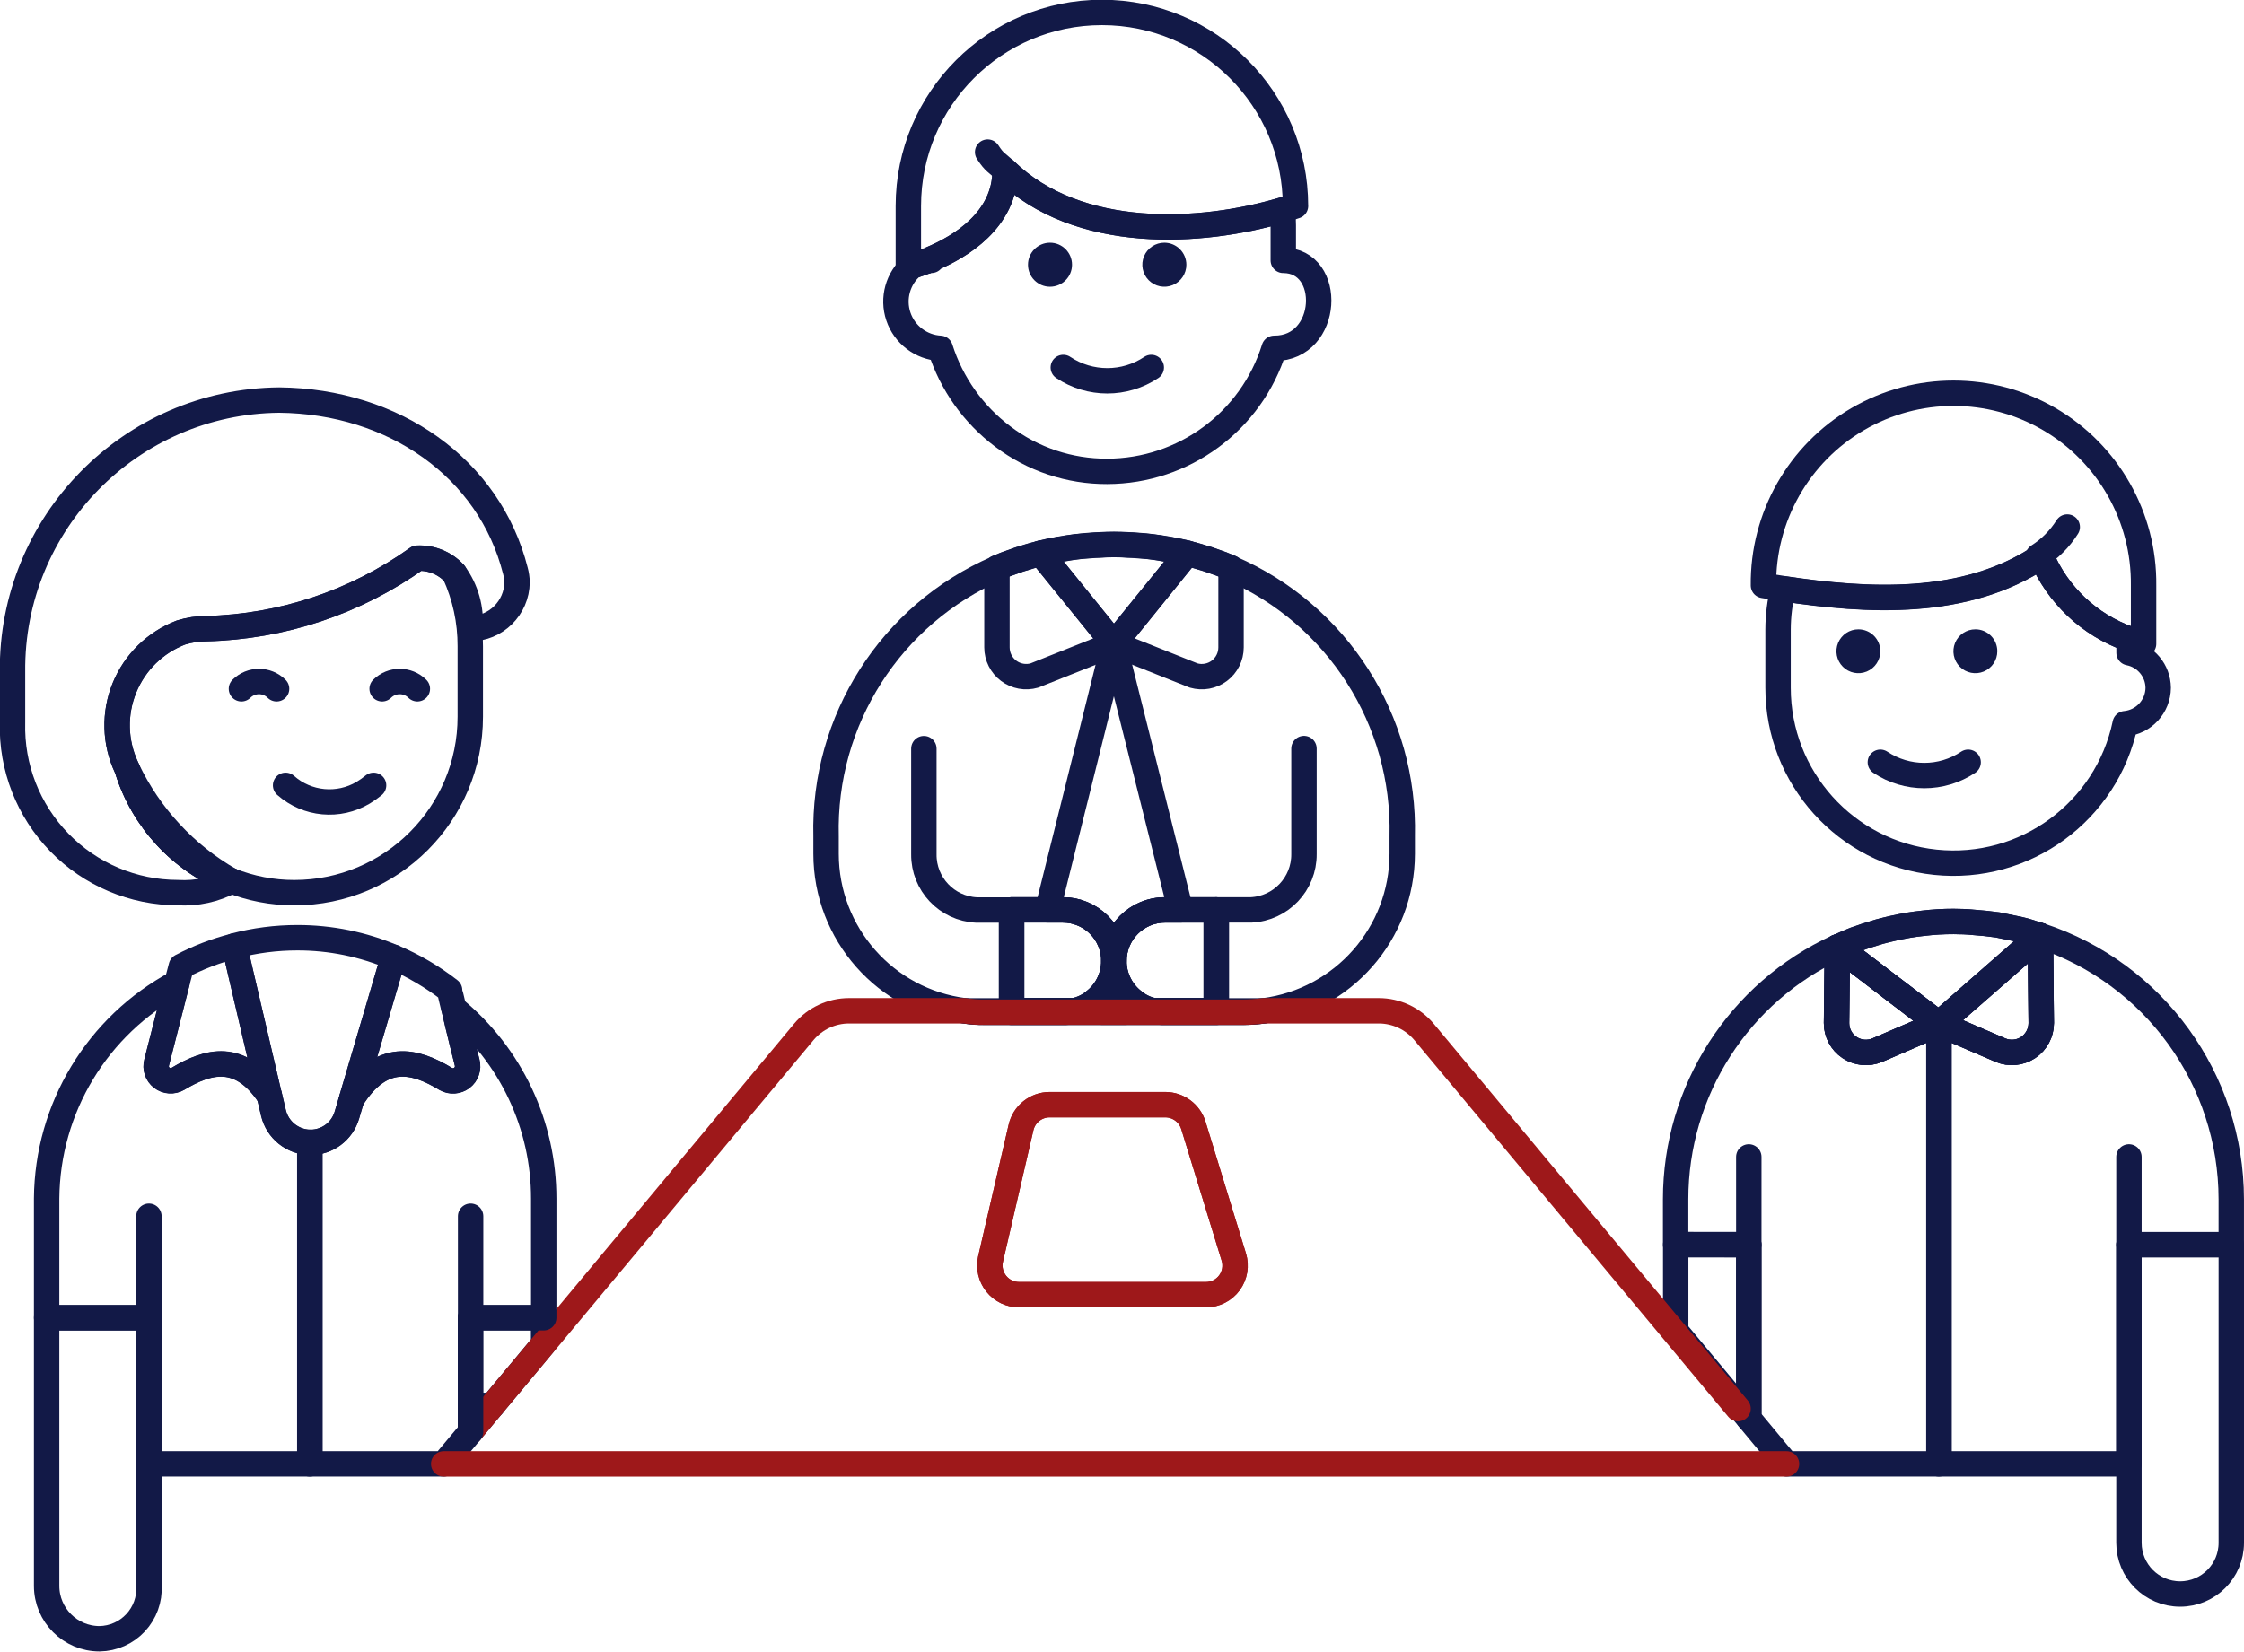
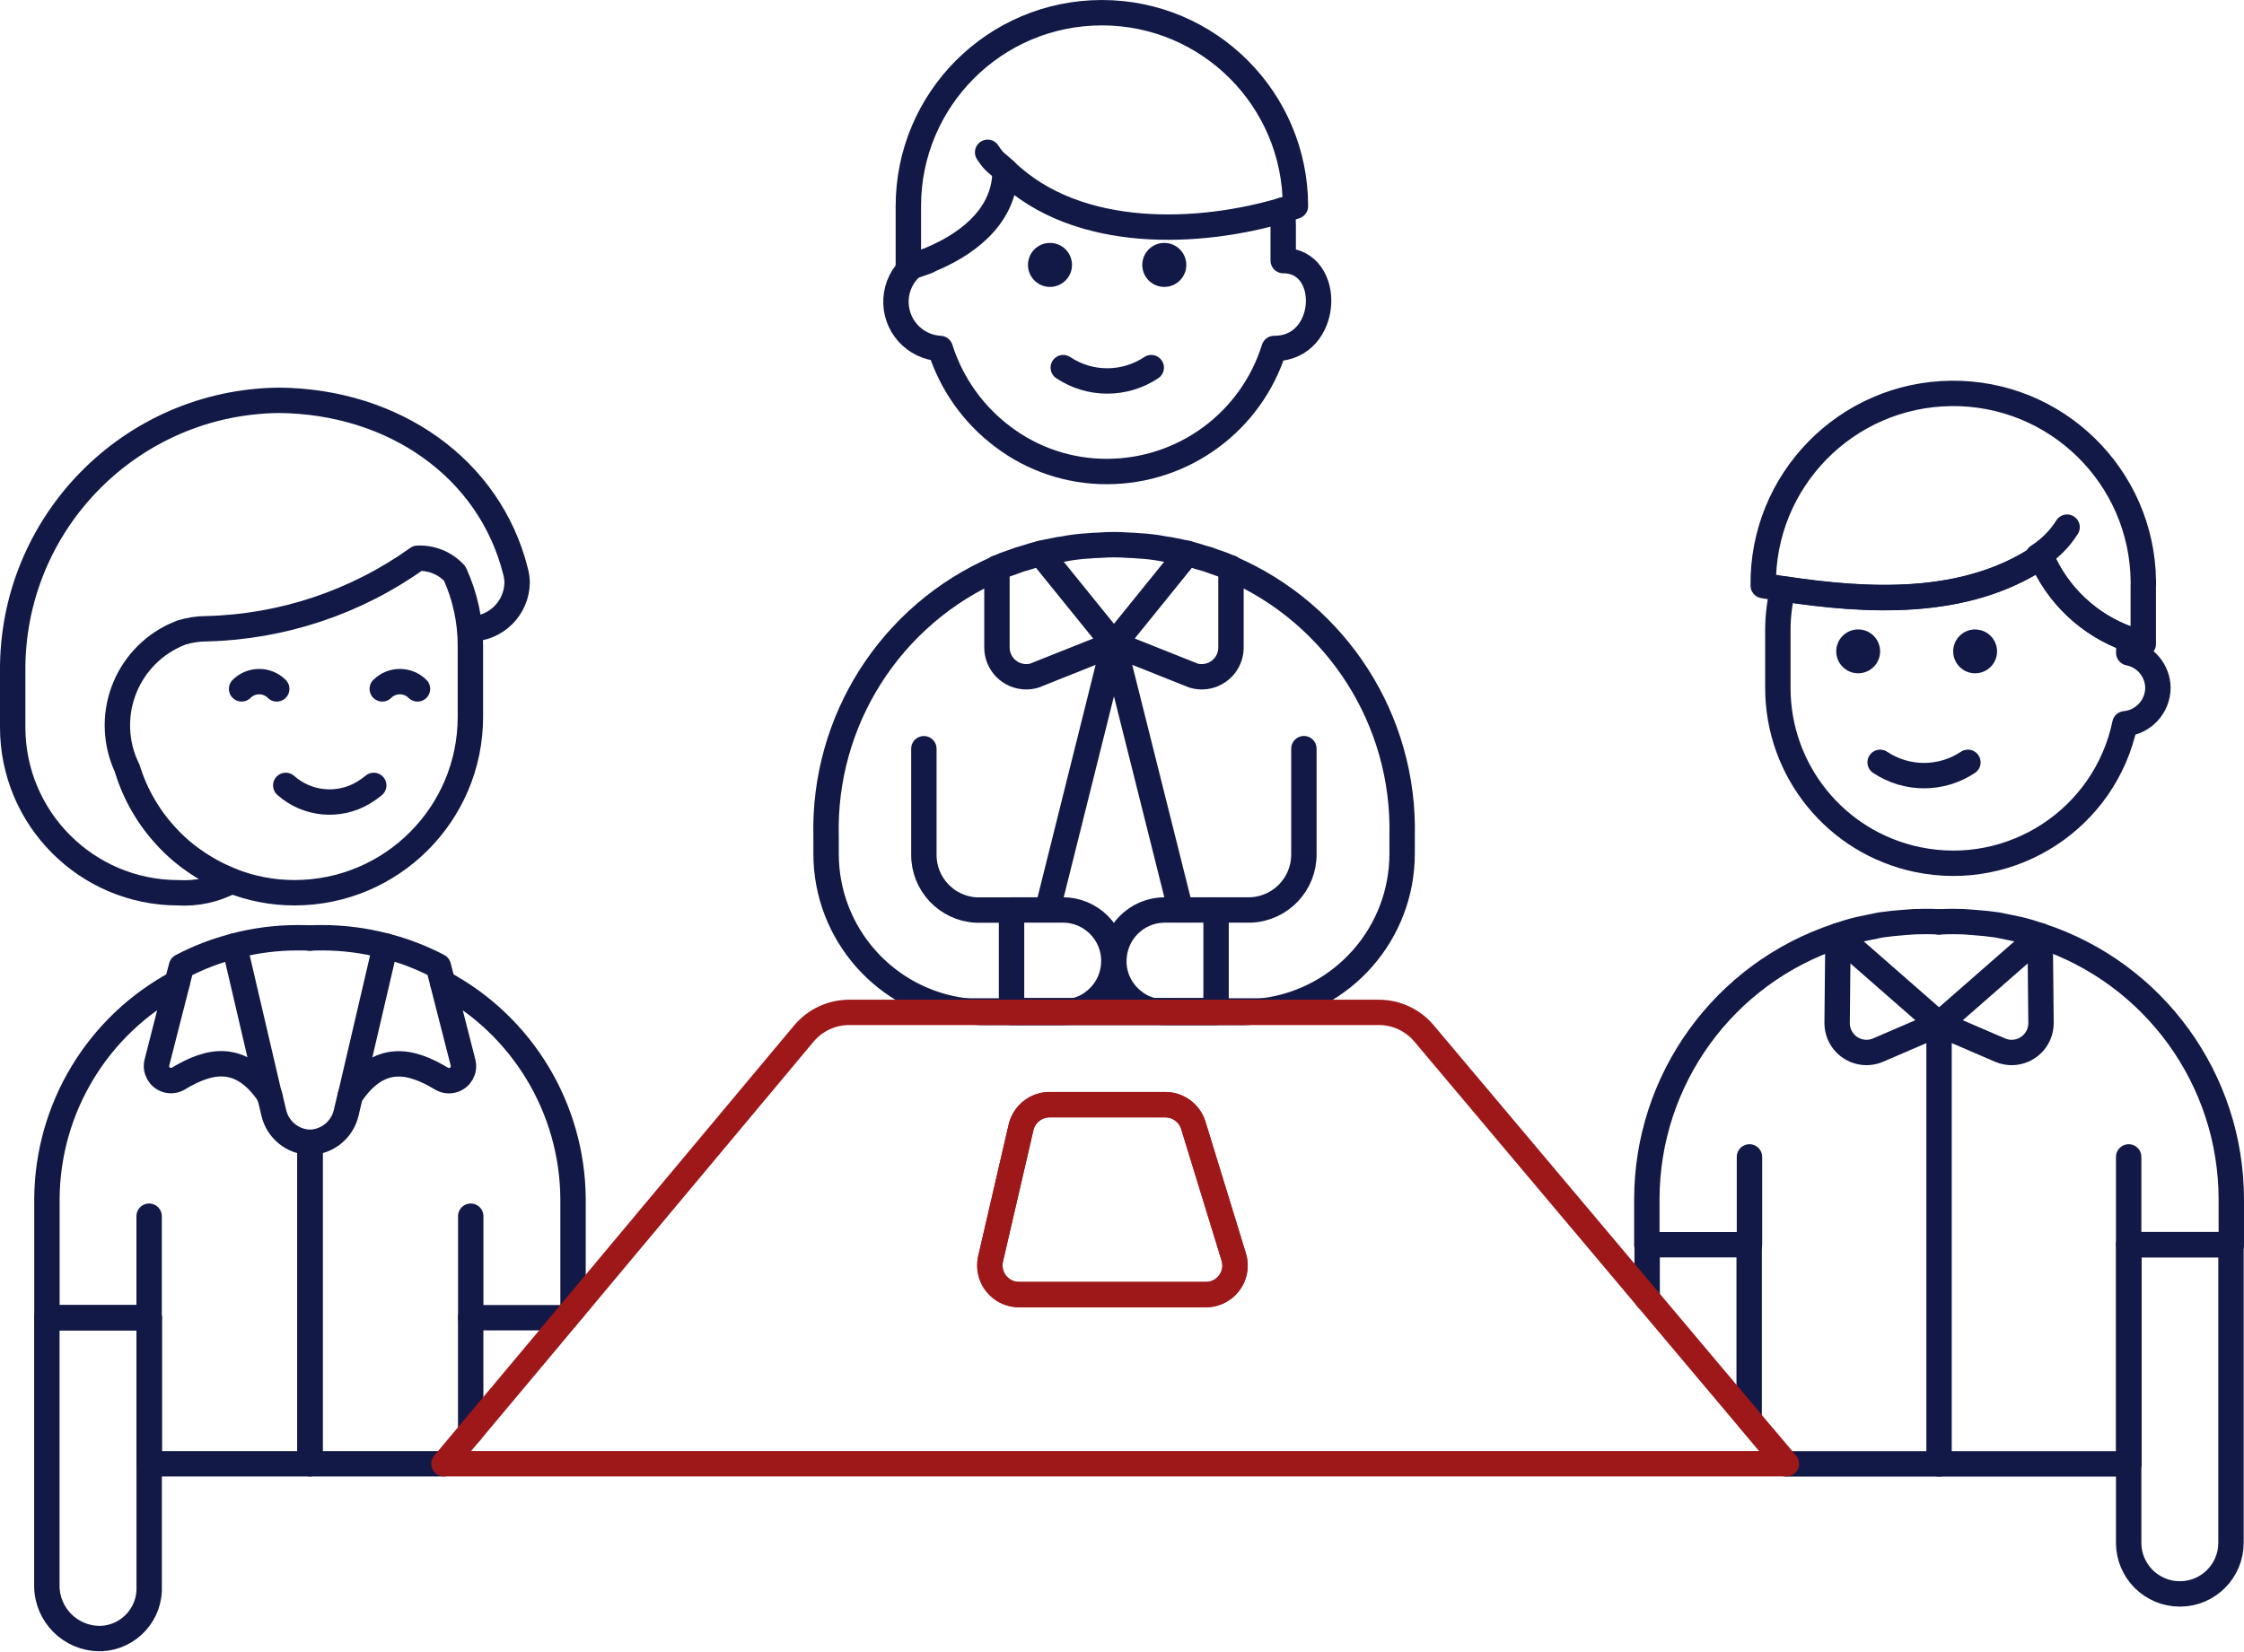
- <svg xmlns="http://www.w3.org/2000/svg" width="88.355" height="65.043" viewBox="0 0 88.355 65.043">
-   <g id="Group_183" data-name="Group 183" transform="translate(0.5 0.5)">
-     <g id="Group_106" data-name="Group 106" transform="translate(18.03 54.853)">
-       <g id="Group_105" data-name="Group 105">
-         <line id="Line_16" data-name="Line 16" x1="0.864" stroke-width="1" stroke="#121947" stroke-linecap="round" stroke-linejoin="round" fill="none" />
+ <svg xmlns="http://www.w3.org/2000/svg" width="88.376" height="65.053" viewBox="0 0 88.376 65.053">
+   <g id="Group_3421" data-name="Group 3421" transform="translate(5548.609 -7840.09)">
+     <g id="Group_183" data-name="Group 183">
+       <path id="Path_108" data-name="Path 108" d="M-5463.623,7867.188a1.433,1.433,0,0,1-1.3,1.415,6.907,6.907,0,0,1-8.174,5.348,6.907,6.907,0,0,1-5.494-6.763v-2.3a6.7,6.7,0,0,1,.2-1.6c3.3.5,7.173.737,10.166-1.277a5.888,5.888,0,0,0,3.454,3.259v.539A1.42,1.42,0,0,1-5463.623,7867.188Z" fill="none" stroke="#121947" stroke-linecap="round" stroke-linejoin="round" stroke-width="1" />
+       <g id="Group_107" data-name="Group 107">
+         <path id="Path_114" data-name="Path 114" d="M-5470.819,7864.886a.864.864,0,0,0-.867.861.864.864,0,0,0,.861.867.864.864,0,0,0,.867-.861v0a.862.862,0,0,0-.86-.864Z" fill="#121947" />
+       </g>
+       <g id="Group_108" data-name="Group 108">
+         <path id="Path_115" data-name="Path 115" d="M-5475.425,7864.886a.864.864,0,0,0-.867.861.864.864,0,0,0,.861.867.864.864,0,0,0,.867-.861v0A.864.864,0,0,0-5475.425,7864.886Z" fill="#121947" />
+       </g>
+       <path id="Path_116" data-name="Path 116" d="M-5471.106,7870.122a3.116,3.116,0,0,1-3.457,0" fill="none" stroke="#121947" stroke-linecap="round" stroke-linejoin="round" stroke-width="1" />
+       <path id="Path_117" data-name="Path 117" d="M-5464.2,7863.16v2.3a4.9,4.9,0,0,1-.576-.195,5.889,5.889,0,0,1-3.454-3.259c-2.993,2.013-6.862,1.773-10.166,1.276-.265-.045-.52-.079-.771-.124a7.485,7.485,0,0,1,7.4-7.57,7.486,7.486,0,0,1,7.57,7.4c0,.057,0,.115,0,.172Z" fill="none" stroke="#121947" stroke-linecap="round" stroke-linejoin="round" stroke-width="1" />
+       <path id="Path_118" data-name="Path 118" d="M-5467.2,7860.857a3.706,3.706,0,0,1-1.149,1.152" fill="none" stroke="#121947" stroke-linecap="round" stroke-linejoin="round" stroke-width="1" />
+       <path id="Path_123" data-name="Path 123" d="M-5530.083,7865.553v2.773a6.93,6.93,0,0,1-6.927,6.933h0a6.744,6.744,0,0,1-2.522-.486,6.893,6.893,0,0,1-4.052-4.374l-.034-.079a3.91,3.91,0,0,1,1.89-5.2c.086-.04.173-.077.262-.111a3.4,3.4,0,0,1,.991-.15,14.924,14.924,0,0,0,8.311-2.776,1.866,1.866,0,0,1,1.463.6A6.808,6.808,0,0,1-5530.083,7865.553Z" fill="none" stroke="#121947" stroke-linecap="round" stroke-linejoin="round" stroke-width="1" />
+       <path id="Path_124" data-name="Path 124" d="M-5537.355,7871.031a2.6,2.6,0,0,0,3.058.288,3.4,3.4,0,0,0,.407-.288" fill="none" stroke="#121947" stroke-linecap="round" stroke-linejoin="round" stroke-width="1" />
+       <path id="Path_125" data-name="Path 125" d="M-5539.094,7867.228a.981.981,0,0,1,1.384,0" fill="none" stroke="#121947" stroke-linecap="round" stroke-linejoin="round" stroke-width="1" />
+       <path id="Path_126" data-name="Path 126" d="M-5533.554,7867.228a.985.985,0,0,1,1.387,0" fill="none" stroke="#121947" stroke-linecap="round" stroke-linejoin="round" stroke-width="1" />
+       <path id="Path_127" data-name="Path 127" d="M-5539.492,7874.8a3.95,3.95,0,0,1-2.1.46,6.522,6.522,0,0,1-6.517-6.527c0-.057,0-.115,0-.173v-1.994a10.6,10.6,0,0,1,10.493-10.706h.007c4.513.045,8.277,2.672,9.3,6.724a1.9,1.9,0,0,1,.066.45,1.85,1.85,0,0,1-1.855,1.83" fill="none" stroke="#121947" stroke-linecap="round" stroke-linejoin="round" stroke-width="1" />
+       <path id="Path_2565" data-name="Path 2565" d="M-5543.59,7870.4a6.848,6.848,0,0,0,1.53,2.64,6.18,6.18,0,0,0,1.16,1,6.832,6.832,0,0,0,1.36.73" fill="none" stroke="#121947" stroke-linecap="round" stroke-linejoin="round" stroke-width="1" />
+       <path id="Path_132" data-name="Path 132" d="M-5500.135,7862.478v-.011a6.021,6.021,0,0,0-.633-.243,3.982,3.982,0,0,0-.531-.172c-.184-.057-.367-.116-.551-.161s-.37-.079-.553-.116a2.871,2.871,0,0,0-.333-.056,7.184,7.184,0,0,0-1.036-.127c-.138-.011-.265-.023-.4-.023a7.155,7.155,0,0,0-1.13,0c-.138,0-.263.011-.4.023a7.178,7.178,0,0,0-1.036.127,2.837,2.837,0,0,0-.333.056c-.186.037-.37.071-.553.116s-.37.1-.553.161a4.07,4.07,0,0,0-.528.172,6.045,6.045,0,0,0-.635.243v.011a11.2,11.2,0,0,0-6.735,10.559v.689a6.234,6.234,0,0,0,5.459,6.185,4.419,4.419,0,0,0,.782.056h10.2a6.172,6.172,0,0,0,.8-.056,6.243,6.243,0,0,0,5.445-6.185v-.689A11.2,11.2,0,0,0-5500.135,7862.478Zm-3.026,17.432a1.807,1.807,0,0,1-.782-.359,1.99,1.99,0,0,1-.8-1.6,2,2,0,0,1-.794,1.6,1.807,1.807,0,0,1-.782.359h-2.452v-3.973h2.016a2.01,2.01,0,0,1,2.014,2.006v.01a2.01,2.01,0,0,1,2-2.016h2.025v3.973Z" fill="none" stroke="#121947" stroke-linecap="round" stroke-linejoin="round" stroke-width="1" />
+       <path id="Path_133" data-name="Path 133" d="M-5498.106,7848.371a5.229,5.229,0,0,1,.034.6v1.384c1.979,0,1.84,3.464-.345,3.464h-.014a6.9,6.9,0,0,1-6.574,4.846,6.755,6.755,0,0,1-4.109-1.37,6.981,6.981,0,0,1-2.465-3.476,1.843,1.843,0,0,1-1.742-1.941,1.842,1.842,0,0,1,.649-1.307" fill="none" stroke="#121947" stroke-linecap="round" stroke-linejoin="round" stroke-width="1" />
+       <g id="Group_109" data-name="Group 109">
+         <path id="Path_134" data-name="Path 134" d="M-5502.752,7849.659a.867.867,0,0,0-.87.864.867.867,0,0,0,.864.87.867.867,0,0,0,.87-.864v0A.869.869,0,0,0-5502.752,7849.659Z" fill="#121947" />
+       </g>
+       <g id="Group_110" data-name="Group 110">
+         <path id="Path_135" data-name="Path 135" d="M-5507.257,7849.659a.867.867,0,0,0-.867.867.867.867,0,0,0,.867.867.867.867,0,0,0,.867-.867.866.866,0,0,0-.867-.867Z" fill="#121947" />
+       </g>
+       <path id="Path_136" data-name="Path 136" d="M-5506.734,7854.573a3.122,3.122,0,0,0,3.465,0" fill="none" stroke="#121947" stroke-linecap="round" stroke-linejoin="round" stroke-width="1" />
+       <path id="Path_137" data-name="Path 137" d="M-5509.346,7862.466v3.132a1.154,1.154,0,0,0,1.153,1.153,1.166,1.166,0,0,0,.321-.046l3.132-1.248-2.886-3.567" fill="none" stroke="#121947" stroke-linecap="round" stroke-linejoin="round" stroke-width="1" />
+       <path id="Path_138" data-name="Path 138" d="M-5501.851,7861.89l-2.884,3.567,3.132,1.248a1.152,1.152,0,0,0,1.428-.784,1.148,1.148,0,0,0,.046-.323v-3.132" fill="none" stroke="#121947" stroke-linecap="round" stroke-linejoin="round" stroke-width="1" />
+       <path id="Path_140" data-name="Path 140" d="M-5507.339,7875.871l2.6-10.411,2.609,10.411" fill="none" stroke="#121947" stroke-linecap="round" stroke-linejoin="round" stroke-width="1" />
+       <path id="Path_141" data-name="Path 141" d="M-5512.224,7869.586v4.161a2.175,2.175,0,0,0,2.07,2.194h1.385" fill="none" stroke="#121947" stroke-linecap="round" stroke-linejoin="round" stroke-width="1" />
+       <path id="Path_142" data-name="Path 142" d="M-5497.257,7869.583v4.154a2.185,2.185,0,0,1-2.084,2.2h-1.37" fill="none" stroke="#121947" stroke-linecap="round" stroke-linejoin="round" stroke-width="1" />
+       <path id="Path_143" data-name="Path 143" d="M-5512.663,7850.573h-.011c-.1.034-.161.048-.161.048v-2.409a7.622,7.622,0,0,1,7.622-7.622,7.622,7.622,0,0,1,7.622,7.622h0c-.161.059-.333.1-.517.161-3.18.946-8.037,1.234-10.918-1.564,0,1.957-1.771,3.016-2.9,3.488a1.719,1.719,0,0,1-.184.082" fill="none" stroke="#121947" stroke-linecap="round" stroke-linejoin="round" stroke-width="1" />
+       <path id="Path_144" data-name="Path 144" d="M-5512.109,7850.377c-.232.093-.426.15-.553.195" fill="none" stroke="#121947" stroke-linecap="round" stroke-linejoin="round" stroke-width="1" />
+       <path id="Path_145" data-name="Path 145" d="M-5512.109,7850.377c-.232.093-.426.15-.553.195" fill="none" stroke="#121947" stroke-linecap="round" stroke-linejoin="round" stroke-width="1" />
+       <path id="Path_146" data-name="Path 146" d="M-5509.027,7846.813c-.35-.342-.4-.285-.686-.723" fill="none" stroke="#121947" stroke-linecap="round" stroke-linejoin="round" stroke-width="1" />
+       <path id="Path_149" data-name="Path 149" d="M-5506.316,7879.915a1.443,1.443,0,0,1-.438.056h-2.016v-.056Z" fill="none" stroke="#121947" stroke-linecap="round" stroke-linejoin="round" stroke-width="1" />
+       <path id="Path_151" data-name="Path 151" d="M-5500.711,7879.915v.056h-2.013a1.443,1.443,0,0,1-.438-.056Z" fill="none" stroke="#121947" stroke-linecap="round" stroke-linejoin="round" stroke-width="1" />
+       <path id="Path_152" data-name="Path 152" d="M-5498.844,7879.915a6.075,6.075,0,0,1-.8.056h-10.2a4.461,4.461,0,0,1-.782-.056Z" fill="none" stroke="#121947" stroke-linecap="round" stroke-linejoin="round" stroke-width="1" />
+       <path id="Path_153" data-name="Path 153" d="M-5501.111,7891.091h-7.36a1.15,1.15,0,0,1-1.154-1.148,1.122,1.122,0,0,1,.027-.252l1.2-5.182a1.156,1.156,0,0,1,1.127-.9h4.561a1.158,1.158,0,0,1,1.1.819l1.59,5.179a1.146,1.146,0,0,1-.757,1.433A1.14,1.14,0,0,1-5501.111,7891.091Z" fill="none" stroke="#9e181a" stroke-linecap="round" stroke-linejoin="round" stroke-width="1" />
+       <path id="Path_154" data-name="Path 154" d="M-5501.113,7891.09h-7.359a1.15,1.15,0,0,1-1.154-1.148,1.181,1.181,0,0,1,.027-.252l1.2-5.182a1.156,1.156,0,0,1,1.127-.9h4.561a1.158,1.158,0,0,1,1.1.819l1.59,5.179a1.146,1.146,0,0,1-.757,1.433,1.159,1.159,0,0,1-.334.051Z" fill="none" stroke="#9e181a" stroke-linecap="round" stroke-linejoin="round" stroke-width="1" />
+       <g id="Group_3417" data-name="Group 3417">
+         <path id="Path_130" data-name="Path 130" d="M-5542.734,7892v10.559a1.98,1.98,0,0,1-1.871,2.081l-.075,0a2.084,2.084,0,0,1-2.084-2.084V7892Z" fill="none" stroke="#121947" stroke-linecap="round" stroke-linejoin="round" stroke-width="1" />
+         <path id="Path_131" data-name="Path 131" d="M-5536.4,7885.092v12.663h-6.331V7892h-4.03v-4.693a9.719,9.719,0,0,1,5.134-8.5l-.8,3.132a.572.572,0,0,0,.4.7.573.573,0,0,0,.44-.057c1.186-.714,2.454-1.059,3.6.666l.161.681A1.506,1.506,0,0,0-5536.4,7885.092Z" fill="none" stroke="#121947" stroke-linecap="round" stroke-linejoin="round" stroke-width="1" />
+         <line id="Line_19" data-name="Line 19" y1="4.001" transform="translate(-5542.736 7888.002)" fill="none" stroke="#121947" stroke-linecap="round" stroke-linejoin="round" stroke-width="1" />
+         <path id="Path_155" data-name="Path 155" d="M-5539.376,7877.354a9.766,9.766,0,0,1,2.488-.322c.16,0,.32,0,.48.011" fill="none" stroke="#121947" stroke-linecap="round" stroke-linejoin="round" stroke-width="1" />
+         <path id="Path_156" data-name="Path 156" d="M-5541.633,7878.814l.172-.655a9.534,9.534,0,0,1,2.084-.8v0l.127.528,1.254,5.377" fill="none" stroke="#121947" stroke-linecap="round" stroke-linejoin="round" stroke-width="1" />
+       </g>
+       <g id="Group_3418" data-name="Group 3418">
+         <path id="Path_131-2" data-name="Path 131" d="M-5531.13,7897.755h-5.273v-12.663a1.506,1.506,0,0,0,1.427-1.159l.161-.681c1.146-1.725,2.414-1.38,3.6-.666a.573.573,0,0,0,.44.057.572.572,0,0,0,.4-.7l-.8-3.132a9.719,9.719,0,0,1,5.134,8.5v4.369" fill="none" stroke="#121947" stroke-linecap="round" stroke-linejoin="round" stroke-width="1" />
+         <path id="Path_131-3" data-name="Path 131" d="M-5526.315,7892h-3.757v4.494" fill="none" stroke="#121947" stroke-linecap="round" stroke-linejoin="round" stroke-width="1" />
+         <line id="Line_19-2" data-name="Line 19" y2="4.001" transform="translate(-5530.07 7888.002)" fill="none" stroke="#121947" stroke-linecap="round" stroke-linejoin="round" stroke-width="1" />
+         <path id="Path_155-2" data-name="Path 155" d="M-5536.4,7877.043c.16-.007.32-.011.48-.011a9.766,9.766,0,0,1,2.488.322" fill="none" stroke="#121947" stroke-linecap="round" stroke-linejoin="round" stroke-width="1" />
+         <path id="Path_156-2" data-name="Path 156" d="M-5534.811,7883.259l1.254-5.377.127-.528v0a9.525,9.525,0,0,1,2.084.8l.172.655" fill="none" stroke="#121947" stroke-linecap="round" stroke-linejoin="round" stroke-width="1" />
+       </g>
+       <g id="Group_3419" data-name="Group 3419">
+         <path id="Path_111" data-name="Path 111" d="M-5468.248,7876.955a10.938,10.938,0,0,1,7.515,10.386v1.785h-4.03v8.633h-7.48v-17.328" fill="none" stroke="#121947" stroke-linecap="round" stroke-linejoin="round" stroke-width="1" />
+         <path id="Path_112" data-name="Path 112" d="M-5472.242,7876.407c.187-.01.375-.015.562-.015a7.9,7.9,0,0,1,.8.037c.322.023.633.056.943.1q.432.089.83.172a7.494,7.494,0,0,1,.819.245" fill="none" stroke="#121947" stroke-linecap="round" stroke-linejoin="round" stroke-width="1" />
+         <path id="Path_119" data-name="Path 119" d="M-5460.745,7889.122v11.743a2.014,2.014,0,0,1-2.013,2.017,2.015,2.015,0,0,1-2.017-2.014v-11.746Z" fill="none" stroke="#121947" stroke-linecap="round" stroke-linejoin="round" stroke-width="1" />
+         <line id="Line_17" data-name="Line 17" y1="3.454" transform="translate(-5464.775 7885.666)" fill="none" stroke="#121947" stroke-linecap="round" stroke-linejoin="round" stroke-width="1" />
+         <path id="Path_111-2" data-name="Path 111" d="M-5472.233,7880.427l2.406,1.036a1.156,1.156,0,0,0,1.511-.623,1.161,1.161,0,0,0,.089-.447l-.034-3.442Z" fill="none" stroke="#121947" stroke-linecap="round" stroke-linejoin="round" stroke-width="1" />
+       </g>
+       <g id="Group_3420" data-name="Group 3420">
+         <path id="Path_111-3" data-name="Path 111" d="M-5479.721,7895.854v-6.728h-4.03v-1.785a10.939,10.939,0,0,1,7.515-10.386" fill="none" stroke="#121947" stroke-linecap="round" stroke-linejoin="round" stroke-width="1" />
+         <path id="Path_111-4" data-name="Path 111" d="M-5472.241,7897.759h-6.018" fill="none" stroke="#121947" stroke-linecap="round" stroke-linejoin="round" stroke-width="1" />
+         <path id="Path_112-2" data-name="Path 112" d="M-5476.2,7876.946a7.494,7.494,0,0,1,.819-.245q.4-.084.83-.172c.31-.044.621-.077.943-.1a7.9,7.9,0,0,1,.8-.037c.188,0,.375,0,.562.015" fill="none" stroke="#121947" stroke-linecap="round" stroke-linejoin="round" stroke-width="1" />
+         <path id="Path_119-2" data-name="Path 119" d="M-5483.739,7891.244v-2.122" fill="none" stroke="#121947" stroke-linecap="round" stroke-linejoin="round" stroke-width="1" />
+         <line id="Line_17-2" data-name="Line 17" y2="3.454" transform="translate(-5479.709 7885.666)" fill="none" stroke="#121947" stroke-linecap="round" stroke-linejoin="round" stroke-width="1" />
+         <path id="Path_111-5" data-name="Path 111" d="M-5476.223,7876.951l-.034,3.442a1.161,1.161,0,0,0,.089.447,1.156,1.156,0,0,0,1.511.623l2.406-1.036Z" fill="none" stroke="#121947" stroke-linecap="round" stroke-linejoin="round" stroke-width="1" />
      </g>
    </g>
-     <path id="Path_107" data-name="Path 107" d="M245.706,142.457v6.851l-2.878-3.454v-3.4Z" transform="translate(-177.349 -93.936)" fill="none" stroke="#121947" stroke-linecap="round" stroke-linejoin="round" stroke-width="1" />
-     <path id="Path_108" data-name="Path 108" d="M259.224,138.037a1.433,1.433,0,0,1-1.3,1.415,6.907,6.907,0,0,1-13.668-1.415v-2.3a6.682,6.682,0,0,1,.2-1.6c3.3.5,7.173.737,10.166-1.277a5.889,5.889,0,0,0,3.454,3.259v.539A1.421,1.421,0,0,1,259.224,138.037Z" transform="translate(-174.747 -111.449)" fill="none" stroke="#121947" stroke-linecap="round" stroke-linejoin="round" stroke-width="1" />
-     <path id="Path_109" data-name="Path 109" d="M253.191,141.333v17.328h-6l-.336-.4-1.149-1.384v-6.848h-2.88v-1.785a10.934,10.934,0,0,1,6.368-9.938l-.034,2.993a1.154,1.154,0,0,0,1.6,1.07l2.406-1.036-3.951-3.027Z" transform="translate(-177.35 -101.507)" fill="none" stroke="#121947" stroke-linecap="round" stroke-linejoin="round" stroke-width="1" />
-     <path id="Path_110" data-name="Path 110" d="M249.077,141.333l-2.406,1.036a1.154,1.154,0,0,1-1.6-1.07l.034-2.993h.023Z" transform="translate(-173.259 -101.507)" fill="none" stroke="#121947" stroke-linecap="round" stroke-linejoin="round" stroke-width="1" />
-     <path id="Path_111" data-name="Path 111" d="M258.01,148.539v1.785h-4.03v8.633H246.5V141.629l3.971-3.476c.014-.011.025-.011.025,0l-3.973,3.476,2.406,1.036a1.156,1.156,0,0,0,1.6-1.07l-.034-3.442A10.94,10.94,0,0,1,258.01,148.539Z" transform="translate(-170.656 -101.802)" fill="none" stroke="#121947" stroke-linecap="round" stroke-linejoin="round" stroke-width="1" />
-     <path id="Path_112" data-name="Path 112" d="M253.034,138.5l-3.971,3.476-3.973-3.027c.172-.082.347-.15.531-.232s.356-.124.539-.195l.554-.172c.37-.1.748-.184,1.141-.254.195-.034.39-.056.587-.079a9.849,9.849,0,0,1,1.2-.071c.277,0,.539.011.8.037.322.023.633.056.943.1.288.059.565.116.83.172S252.771,138.411,253.034,138.5Z" transform="translate(-173.222 -102.154)" fill="none" stroke="#121947" stroke-linecap="round" stroke-linejoin="round" stroke-width="1" />
-     <path id="Path_113" data-name="Path 113" d="M250.512,141.589a1.156,1.156,0,0,1-1.6,1.07l-2.406-1.036,3.973-3.476Z" transform="translate(-170.641 -101.797)" fill="none" stroke="#121947" stroke-linecap="round" stroke-linejoin="round" stroke-width="1" />
-     <g id="Group_107" data-name="Group 107" transform="translate(76.417 24.286)">
-       <path id="Path_114" data-name="Path 114" d="M247.565,133.875a.864.864,0,1,0,.861.864.862.862,0,0,0-.861-.864Z" transform="translate(-246.701 -133.875)" fill="#121947" />
-     </g>
-     <g id="Group_108" data-name="Group 108" transform="translate(71.811 24.286)">
-       <path id="Path_115" data-name="Path 115" d="M245.934,133.875a.864.864,0,1,0,.861.864.864.864,0,0,0-.861-.864Z" transform="translate(-245.07 -133.875)" fill="#121947" />
-     </g>
-     <path id="Path_116" data-name="Path 116" d="M249.138,135.729a3.116,3.116,0,0,1-3.457,0" transform="translate(-172.144 -106.207)" fill="none" stroke="#121947" stroke-linecap="round" stroke-linejoin="round" stroke-width="1" />
-     <path id="Path_117" data-name="Path 117" d="M259.018,138.1v2.3a4.937,4.937,0,0,1-.576-.195,5.888,5.888,0,0,1-3.454-3.259c-2.993,2.013-6.862,1.773-10.166,1.276-.265-.045-.52-.079-.771-.124a7.484,7.484,0,1,1,14.967,0Z" transform="translate(-175.117 -115.54)" fill="none" stroke="#121947" stroke-linecap="round" stroke-linejoin="round" stroke-width="1" />
-     <path id="Path_118" data-name="Path 118" d="M249.029,132.448a3.7,3.7,0,0,1-1.149,1.152" transform="translate(-168.133 -112.191)" fill="none" stroke="#121947" stroke-linecap="round" stroke-linejoin="round" stroke-width="1" />
-     <path id="Path_119" data-name="Path 119" d="M253.177,142.457V154.2a2.015,2.015,0,1,1-4.03,0V142.457Z" transform="translate(-165.822 -93.935)" fill="none" stroke="#121947" stroke-linecap="round" stroke-linejoin="round" stroke-width="1" />
-     <line id="Line_17" data-name="Line 17" y1="3.454" transform="translate(83.325 45.066)" fill="none" stroke="#121947" stroke-linecap="round" stroke-linejoin="round" stroke-width="1" />
-     <line id="Line_18" data-name="Line 18" y1="3.454" transform="translate(68.357 45.066)" fill="none" stroke="#121947" stroke-linecap="round" stroke-linejoin="round" stroke-width="1" />
-     <path id="Path_120" data-name="Path 120" d="M253.034,138.5l-3.971,3.476-3.973-3.027c.172-.082.347-.15.531-.232s.356-.124.539-.195l.554-.172c.37-.1.748-.184,1.141-.254.195-.034.39-.056.587-.079a9.849,9.849,0,0,1,1.2-.071c.277,0,.539.011.8.037.322.023.633.056.943.1.288.059.565.116.83.172S252.771,138.411,253.034,138.5Z" transform="translate(-173.222 -102.154)" fill="none" stroke="#121947" stroke-linecap="round" stroke-linejoin="round" stroke-width="1" />
-     <path id="Path_121" data-name="Path 121" d="M250.512,141.589a1.156,1.156,0,0,1-1.6,1.07l-2.406-1.036,3.973-3.476Z" transform="translate(-170.641 -101.797)" fill="none" stroke="#121947" stroke-linecap="round" stroke-linejoin="round" stroke-width="1" />
-     <path id="Path_122" data-name="Path 122" d="M249.077,141.333l-2.406,1.036a1.154,1.154,0,0,1-1.6-1.07l.034-2.993h.023Z" transform="translate(-173.259 -101.507)" fill="none" stroke="#121947" stroke-linecap="round" stroke-linejoin="round" stroke-width="1" />
-     <path id="Path_123" data-name="Path 123" d="M234.979,136.351v2.773a6.93,6.93,0,0,1-6.93,6.933,6.741,6.741,0,0,1-2.522-.486,6.894,6.894,0,0,1-4.052-4.374l-.034-.079a3.911,3.911,0,0,1,2.152-5.309,3.389,3.389,0,0,1,.991-.15,14.921,14.921,0,0,0,8.311-2.776,1.866,1.866,0,0,1,1.463.6A6.816,6.816,0,0,1,234.979,136.351Z" transform="translate(-216.962 -111.398)" fill="none" stroke="#121947" stroke-linecap="round" stroke-linejoin="round" stroke-width="1" />
-     <path id="Path_124" data-name="Path 124" d="M223.446,136.051a2.6,2.6,0,0,0,3.058.288,3.451,3.451,0,0,0,.407-.288" transform="translate(-212.701 -105.62)" fill="none" stroke="#121947" stroke-linecap="round" stroke-linejoin="round" stroke-width="1" />
-     <path id="Path_125" data-name="Path 125" d="M222.83,134.889a.98.98,0,0,1,1.384,0" transform="translate(-213.824 -108.261)" fill="none" stroke="#121947" stroke-linecap="round" stroke-linejoin="round" stroke-width="1" />
-     <path id="Path_126" data-name="Path 126" d="M224.792,134.889a.984.984,0,0,1,1.387,0" transform="translate(-210.246 -108.261)" fill="none" stroke="#121947" stroke-linecap="round" stroke-linejoin="round" stroke-width="1" />
-     <path id="Path_127" data-name="Path 127" d="M239.5,137.851a1.85,1.85,0,0,1-1.855,1.83,3.215,3.215,0,0,0-.61-2.177,1.866,1.866,0,0,0-1.463-.6,14.921,14.921,0,0,1-8.311,2.776,3.389,3.389,0,0,0-.991.15,3.911,3.911,0,0,0-2.152,5.309l.034.079a6.894,6.894,0,0,0,4.052,4.374.075.075,0,0,1,.045.025,3.953,3.953,0,0,1-2.1.46,6.522,6.522,0,0,1-6.515-6.7v-1.994a10.6,10.6,0,0,1,10.5-10.706c4.513.045,8.277,2.672,9.3,6.724A1.886,1.886,0,0,1,239.5,137.851Z" transform="translate(-219.641 -115.42)" fill="none" stroke="#121947" stroke-linecap="round" stroke-linejoin="round" stroke-width="1" />
-     <path id="Path_128" data-name="Path 128" d="M225.291,140.2a6.894,6.894,0,0,1-4.052-4.374A9.992,9.992,0,0,0,225.291,140.2Z" transform="translate(-216.726 -106.028)" fill="none" stroke="#121947" stroke-linecap="round" stroke-linejoin="round" stroke-width="1" />
-     <path id="Path_129" data-name="Path 129" d="M228.9,143.476v1.036l-2.015,2.418-.864,1.036v-4.49Z" transform="translate(-207.996 -92.077)" fill="none" stroke="#121947" stroke-linecap="round" stroke-linejoin="round" stroke-width="1" />
-     <path id="Path_130" data-name="Path 130" d="M224.144,143.476v10.559a1.979,1.979,0,0,1-1.946,2.084,2.084,2.084,0,0,1-2.084-2.084V143.476Z" transform="translate(-218.778 -92.076)" fill="none" stroke="#121947" stroke-linecap="round" stroke-linejoin="round" stroke-width="1" />
-     <path id="Path_131" data-name="Path 131" d="M230.475,145.085v12.663h-6.331v-5.755h-4.03V147.3a9.72,9.72,0,0,1,5.134-8.5l-.8,3.132a.572.572,0,0,0,.839.647c1.186-.714,2.454-1.059,3.6.666l.161.681A1.506,1.506,0,0,0,230.475,145.085Z" transform="translate(-218.778 -100.593)" fill="none" stroke="#121947" stroke-linecap="round" stroke-linejoin="round" stroke-width="1" />
-     <line id="Line_19" data-name="Line 19" y1="4.001" transform="translate(5.364 47.402)" fill="none" stroke="#121947" stroke-linecap="round" stroke-linejoin="round" stroke-width="1" />
-     <line id="Line_20" data-name="Line 20" y1="4.001" transform="translate(18.03 47.402)" fill="none" stroke="#121947" stroke-linecap="round" stroke-linejoin="round" stroke-width="1" />
-     <path id="Path_132" data-name="Path 132" d="M246.926,133.624v-.011a6.082,6.082,0,0,0-.633-.243,4.014,4.014,0,0,0-.531-.172c-.184-.057-.367-.116-.551-.161s-.37-.079-.553-.116a3.028,3.028,0,0,0-.333-.056,7.262,7.262,0,0,0-1.036-.127c-.138-.011-.265-.023-.4-.023a7.079,7.079,0,0,0-1.13,0c-.138,0-.263.011-.4.023a7.164,7.164,0,0,0-1.036.127,2.818,2.818,0,0,0-.333.056c-.186.037-.37.071-.553.116s-.37.1-.553.161a4.1,4.1,0,0,0-.528.172,6.133,6.133,0,0,0-.635.243v.011a11.2,11.2,0,0,0-6.735,10.559v.689a6.234,6.234,0,0,0,5.459,6.185,4.458,4.458,0,0,0,.782.056h10.2a6.147,6.147,0,0,0,.8-.056,6.242,6.242,0,0,0,5.445-6.185v-.689A11.2,11.2,0,0,0,246.926,133.624ZM243.9,151.056a1.8,1.8,0,0,1-.782-.359,1.992,1.992,0,0,1-.8-1.6,2,2,0,0,1-.794,1.6,1.811,1.811,0,0,1-.782.359H238.29v-3.973h2.016a2.01,2.01,0,0,1,2.014,2.016,2.01,2.01,0,0,1,2.016-2.016h2.013v3.973Z" transform="translate(-198.961 -111.746)" fill="none" stroke="#121947" stroke-linecap="round" stroke-linejoin="round" stroke-width="1" />
-     <path id="Path_133" data-name="Path 133" d="M246.863,134.485h-.014a6.9,6.9,0,0,1-6.574,4.846,6.756,6.756,0,0,1-4.109-1.37,6.982,6.982,0,0,1-2.465-3.476,1.844,1.844,0,0,1-1.093-3.248h.011a1.023,1.023,0,0,1,.553-.195.483.483,0,0,1,.184-.023v-.059c1.13-.472,2.9-1.531,2.9-3.488,2.881,2.8,7.738,2.511,10.918,1.565a5.193,5.193,0,0,1,.034.6v1.384C249.187,131.02,249.048,134.485,246.863,134.485Z" transform="translate(-197.18 -121.266)" fill="none" stroke="#121947" stroke-linecap="round" stroke-linejoin="round" stroke-width="1" />
-     <g id="Group_109" data-name="Group 109" transform="translate(44.481 9.059)">
-       <path id="Path_134" data-name="Path 134" d="M236.259,128.483a.867.867,0,1,0,.864.867.869.869,0,0,0-.864-.867Z" transform="translate(-235.392 -128.483)" fill="#121947" />
-     </g>
-     <g id="Group_110" data-name="Group 110" transform="translate(39.979 9.059)">
-       <path id="Path_135" data-name="Path 135" d="M234.662,128.483a.867.867,0,1,0,.867.867.867.867,0,0,0-.867-.867Z" transform="translate(-233.798 -128.483)" fill="#121947" />
-     </g>
-     <path id="Path_136" data-name="Path 136" d="M234.289,130.223a3.12,3.12,0,0,0,3.465,0" transform="translate(-192.923 -116.25)" fill="none" stroke="#121947" stroke-linecap="round" stroke-linejoin="round" stroke-width="1" />
-     <path id="Path_137" data-name="Path 137" d="M233.364,133.39v3.132a1.153,1.153,0,0,0,1.474,1.107l3.132-1.248-2.886-3.567A11.6,11.6,0,0,0,233.364,133.39Z" transform="translate(-194.61 -111.524)" fill="none" stroke="#121947" stroke-linecap="round" stroke-linejoin="round" stroke-width="1" />
-     <path id="Path_138" data-name="Path 138" d="M237.884,132.814,235,136.381l3.132,1.248a1.152,1.152,0,0,0,1.474-1.107V133.39A11.565,11.565,0,0,0,237.884,132.814Z" transform="translate(-191.635 -111.524)" fill="none" stroke="#121947" stroke-linecap="round" stroke-linejoin="round" stroke-width="1" />
-     <path id="Path_139" data-name="Path 139" d="M236.3,140.1l-.288.359-.048.056h-.921l-.045-.056-.288-.359a2,2,0,0,0,.794-1.6A1.993,1.993,0,0,0,236.3,140.1Z" transform="translate(-192.148 -101.149)" fill="none" stroke="#121947" stroke-linecap="round" stroke-linejoin="round" stroke-width="1" />
-     <path id="Path_140" data-name="Path 140" d="M236.682,146.571a2.01,2.01,0,0,0-2.014-2.016h-.6l2.612-10.477,2.626,10.477h-.61A2.01,2.01,0,0,0,236.682,146.571Z" transform="translate(-193.323 -109.218)" fill="none" stroke="#121947" stroke-linecap="round" stroke-linejoin="round" stroke-width="1" />
-     <path id="Path_141" data-name="Path 141" d="M232.345,135.539V139.7a2.175,2.175,0,0,0,2.07,2.194H235.8" transform="translate(-196.469 -106.553)" fill="none" stroke="#121947" stroke-linecap="round" stroke-linejoin="round" stroke-width="1" />
-     <path id="Path_142" data-name="Path 142" d="M239.876,135.538v4.154a2.184,2.184,0,0,1-2.084,2.2h-1.37" transform="translate(-189.033 -106.555)" fill="none" stroke="#121947" stroke-linecap="round" stroke-linejoin="round" stroke-width="1" />
-     <path id="Path_143" data-name="Path 143" d="M247.373,132.886c-.161.059-.333.1-.517.161-3.18.946-8.037,1.234-10.918-1.564,0,1.957-1.771,3.016-2.9,3.488a1.622,1.622,0,0,1-.184.082,1.024,1.024,0,0,0-.554.195h-.011c-.1.034-.161.048-.161.048v-2.409a7.622,7.622,0,0,1,15.244,0Z" transform="translate(-196.863 -125.275)" fill="none" stroke="#121947" stroke-linecap="round" stroke-linejoin="round" stroke-width="1" />
-     <path id="Path_144" data-name="Path 144" d="M232.743,128.737c-.232.093-.426.15-.553.195" transform="translate(-196.752 -118.96)" fill="none" stroke="#121947" stroke-linecap="round" stroke-linejoin="round" stroke-width="1" />
-     <path id="Path_145" data-name="Path 145" d="M232.743,128.737c-.232.093-.426.15-.553.195" transform="translate(-196.752 -118.96)" fill="none" stroke="#121947" stroke-linecap="round" stroke-linejoin="round" stroke-width="1" />
-     <path id="Path_146" data-name="Path 146" d="M233.92,127.942c-.35-.342-.4-.285-.686-.723" transform="translate(-194.847 -121.729)" fill="none" stroke="#121947" stroke-linecap="round" stroke-linejoin="round" stroke-width="1" />
-     <path id="Path_147" data-name="Path 147" d="M236.859,136.6l2.889-3.567a12.273,12.273,0,0,0-5.775,0Z" transform="translate(-193.5 -111.746)" fill="none" stroke="#121947" stroke-linecap="round" stroke-linejoin="round" stroke-width="1" />
-     <path id="Path_148" data-name="Path 148" d="M237.6,139.8a2,2,0,0,1-.794,1.6,1.811,1.811,0,0,1-.782.359h-2.454v-3.973h2.016A2.01,2.01,0,0,1,237.6,139.8Z" transform="translate(-194.238 -102.451)" fill="none" stroke="#121947" stroke-linecap="round" stroke-linejoin="round" stroke-width="1" />
-     <path id="Path_149" data-name="Path 149" d="M236.022,139.2a1.412,1.412,0,0,1-.438.056h-2.016V139.2Z" transform="translate(-194.238 -99.885)" fill="none" stroke="#121947" stroke-linecap="round" stroke-linejoin="round" stroke-width="1" />
-     <path id="Path_150" data-name="Path 150" d="M239.025,137.788v3.973h-2.451a1.8,1.8,0,0,1-.782-.359,2.012,2.012,0,0,1,1.22-3.615Z" transform="translate(-191.635 -102.451)" fill="none" stroke="#121947" stroke-linecap="round" stroke-linejoin="round" stroke-width="1" />
-     <path id="Path_151" data-name="Path 151" d="M238.005,139.2v.056h-2.013a1.413,1.413,0,0,1-.438-.056Z" transform="translate(-190.616 -99.885)" fill="none" stroke="#121947" stroke-linecap="round" stroke-linejoin="round" stroke-width="1" />
-     <path id="Path_152" data-name="Path 152" d="M244.691,139.2a6.151,6.151,0,0,1-.8.056h-10.2a4.459,4.459,0,0,1-.782-.056Z" transform="translate(-195.435 -99.885)" fill="none" stroke="#121947" stroke-linecap="round" stroke-linejoin="round" stroke-width="1" />
-     <path id="Path_153" data-name="Path 153" d="M241.78,147.988H234.42a1.151,1.151,0,0,1-1.127-1.4l1.2-5.182a1.156,1.156,0,0,1,1.127-.9h4.561a1.159,1.159,0,0,1,1.1.819l1.59,5.179A1.146,1.146,0,0,1,241.78,147.988Z" transform="translate(-194.791 -97.497)" fill="none" stroke="#9e181a" stroke-linecap="round" stroke-linejoin="round" stroke-width="1" />
-     <path id="Path_154" data-name="Path 154" d="M275.931,154.865l-12.369-14.843a2.325,2.325,0,0,0-1.773-.827h-4.535a6.15,6.15,0,0,1-.8.056h-10.2a4.459,4.459,0,0,1-.782-.056h-4.549a2.329,2.329,0,0,0-1.773.827l-10.246,12.3-2.016,2.417-.864,1.036m28.96-5.4h-7.359a1.151,1.151,0,0,1-1.127-1.4l1.2-5.182a1.156,1.156,0,0,1,1.127-.9h4.561a1.159,1.159,0,0,1,1.1.819l1.59,5.179A1.146,1.146,0,0,1,254.985,150.375Z" transform="translate(-207.997 -99.885)" fill="none" stroke="#9e181a" stroke-linecap="round" stroke-linejoin="round" stroke-width="1" />
-     <path id="Path_155" data-name="Path 155" d="M228.995,138.947l-.15.506-1.5,5.089-.184.621a1.491,1.491,0,0,1-1.429,1.073H225.7a1.506,1.506,0,0,1-1.429-1.152l-.161-.681-1.254-5.377-.127-.528a9.739,9.739,0,0,1,2.488-.322A9.589,9.589,0,0,1,228.995,138.947Z" transform="translate(-214.005 -101.744)" fill="none" stroke="#121947" stroke-linecap="round" stroke-linejoin="round" stroke-width="1" />
-     <path id="Path_156" data-name="Path 156" d="M226.1,144.195c-1.149-1.725-2.417-1.381-3.6-.666a.572.572,0,0,1-.839-.647l.8-3.132.172-.655a9.567,9.567,0,0,1,2.084-.8l.127.528Z" transform="translate(-215.994 -101.536)" fill="none" stroke="#121947" stroke-linecap="round" stroke-linejoin="round" stroke-width="1" />
-     <path id="Path_157" data-name="Path 157" d="M228.915,142.592a.576.576,0,0,1-.842.647c-1.22-.737-2.533-1.082-3.708.8l1.5-5.089.15-.505a9.95,9.95,0,0,1,2.211,1.3c0,.025.068.325.161.7l.011.011C228.591,141.315,228.915,142.592,228.915,142.592Z" transform="translate(-211.023 -101.246)" fill="none" stroke="#121947" stroke-linecap="round" stroke-linejoin="round" stroke-width="1" />
-     <path id="Path_158" data-name="Path 158" d="M232.995,146.657v4.688h-2.88v4.49l-1.059,1.265h-5.272V144.437h.034a1.491,1.491,0,0,0,1.429-1.073l.184-.621c1.175-1.886,2.488-1.542,3.708-.8a.576.576,0,0,0,.842-.647s-.325-1.276-.52-2.129A9.678,9.678,0,0,1,232.995,146.657Z" transform="translate(-212.086 -99.945)" fill="none" stroke="#121947" stroke-linecap="round" stroke-linejoin="round" stroke-width="1" />
-     <line id="Line_21" data-name="Line 21" x2="52.872" transform="translate(16.97 57.156)" fill="none" stroke="#9e181a" stroke-linecap="round" stroke-linejoin="round" stroke-width="1" />
+     <path id="Path_2566" data-name="Path 2566" d="M-5479.754,7895.978l1.5,1.776h-52.871l3.937-4.7,10.246-12.258a2.33,2.33,0,0,1,1.773-.824h20.866a2.327,2.327,0,0,1,1.773.824l12.781,15.183" fill="none" stroke="#9e181a" stroke-linecap="round" stroke-linejoin="round" stroke-width="0.998" />
  </g>
</svg>
